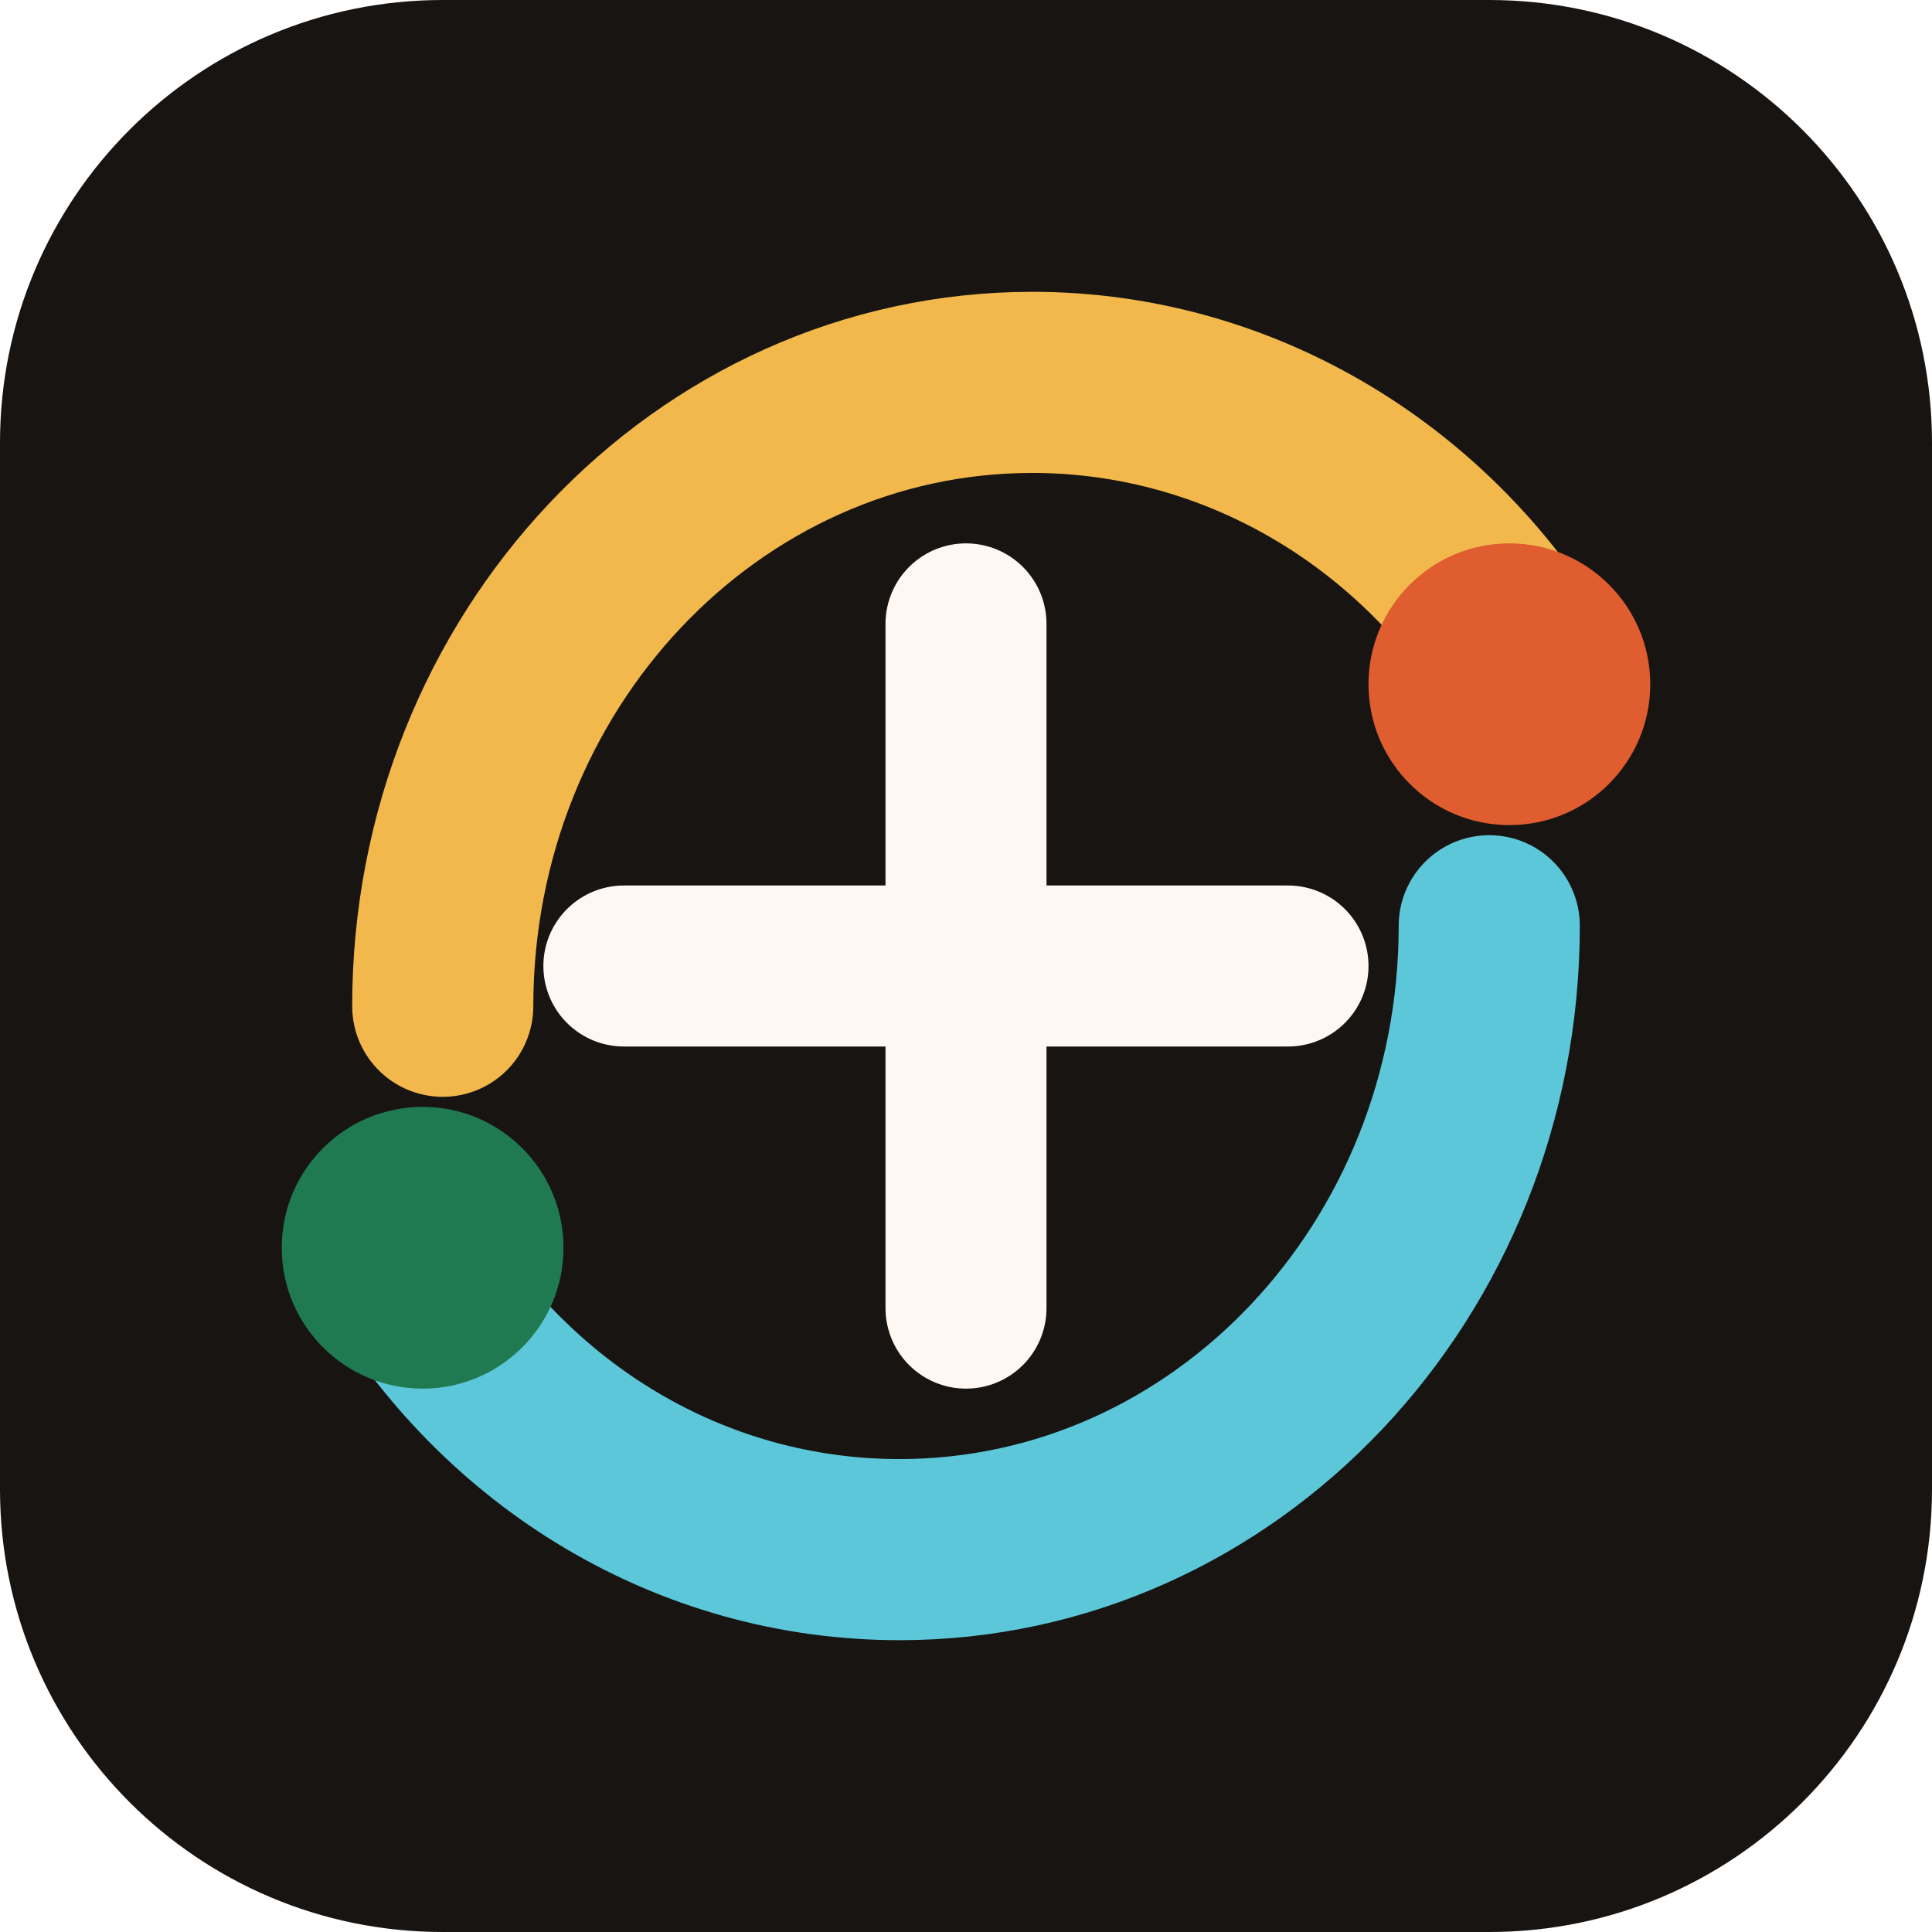
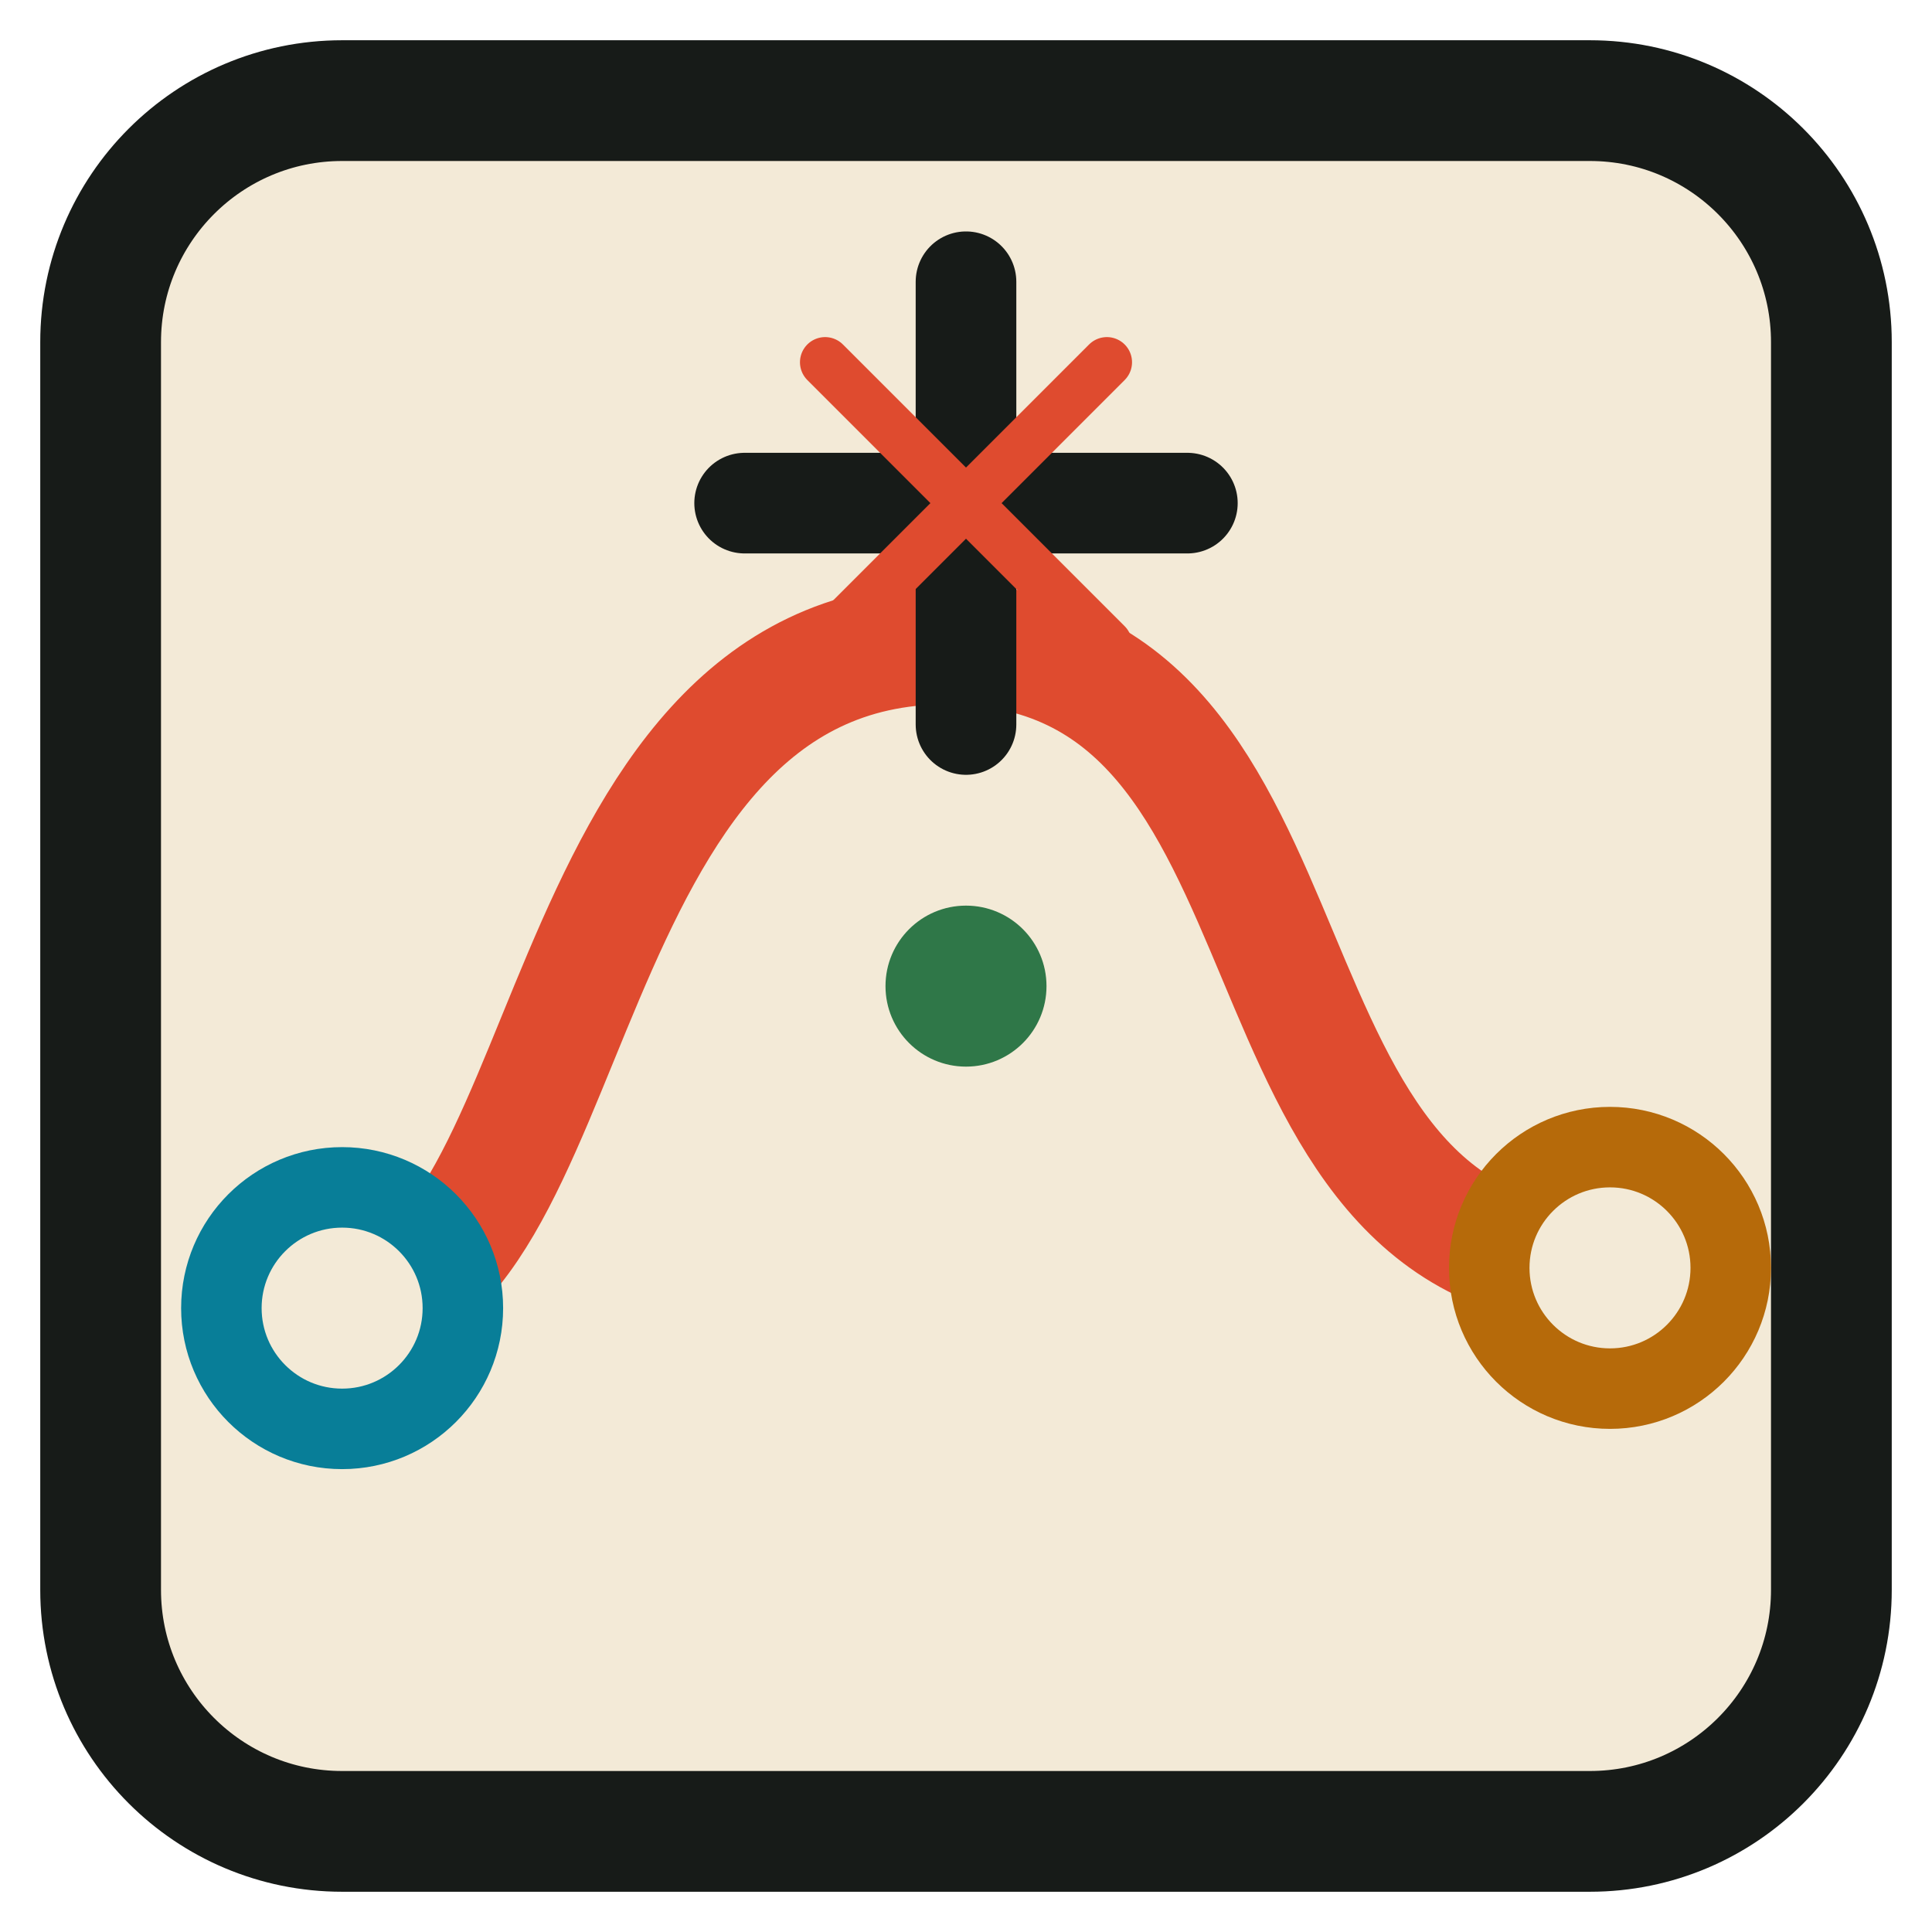
<svg xmlns="http://www.w3.org/2000/svg" viewBox="0 0 96 96" role="img" aria-labelledby="title">
-   <rect width="96" height="96" rx="22" fill="#171412" />
-   <path d="M22 50c0-17.1 13.1-31 29.3-31 10.4 0 19.9 5.8 25.1 15" fill="none" stroke="#F2B84B" stroke-width="9" stroke-linecap="round" />
-   <path d="M74 46c0 17.1-13.1 31-29.3 31-10.3 0-19.6-5.6-24.9-14.7" fill="none" stroke="#5BC7D8" stroke-width="9" stroke-linecap="round" />
-   <path d="M31 48h33" stroke="#FFF8F2" stroke-width="8" stroke-linecap="round" />
-   <path d="M48 31v34" stroke="#FFF8F2" stroke-width="8" stroke-linecap="round" />
-   <circle cx="75" cy="34" r="7" fill="#DF5D2F" />
-   <circle cx="21" cy="62" r="7" fill="#1F7A52" />
+   <rect x="5" y="5" width="86" height="86" rx="12" fill="#F3EAD7" stroke="#171B18" stroke-width="6" />
+   <path d="M17 65c12 0 10-33 30-33s13 31 33 31" fill="none" stroke="#DF4B2F" stroke-width="6" stroke-linecap="round" />
+   <circle cx="17" cy="65" r="6" fill="#F3EAD7" stroke="#087E98" stroke-width="4" />
+   <circle cx="80" cy="63" r="6" fill="#F3EAD7" stroke="#B66A0A" stroke-width="4" />
+   <path d="M48 14v22M37 25h22" stroke="#171B18" stroke-width="5" stroke-linecap="round" />
+   <path d="M41 18l14 14M55 18L41 32" stroke="#DF4B2F" stroke-width="2.5" stroke-linecap="round" />
+   <circle cx="48" cy="49" r="4" fill="#2F7748" />
</svg>
